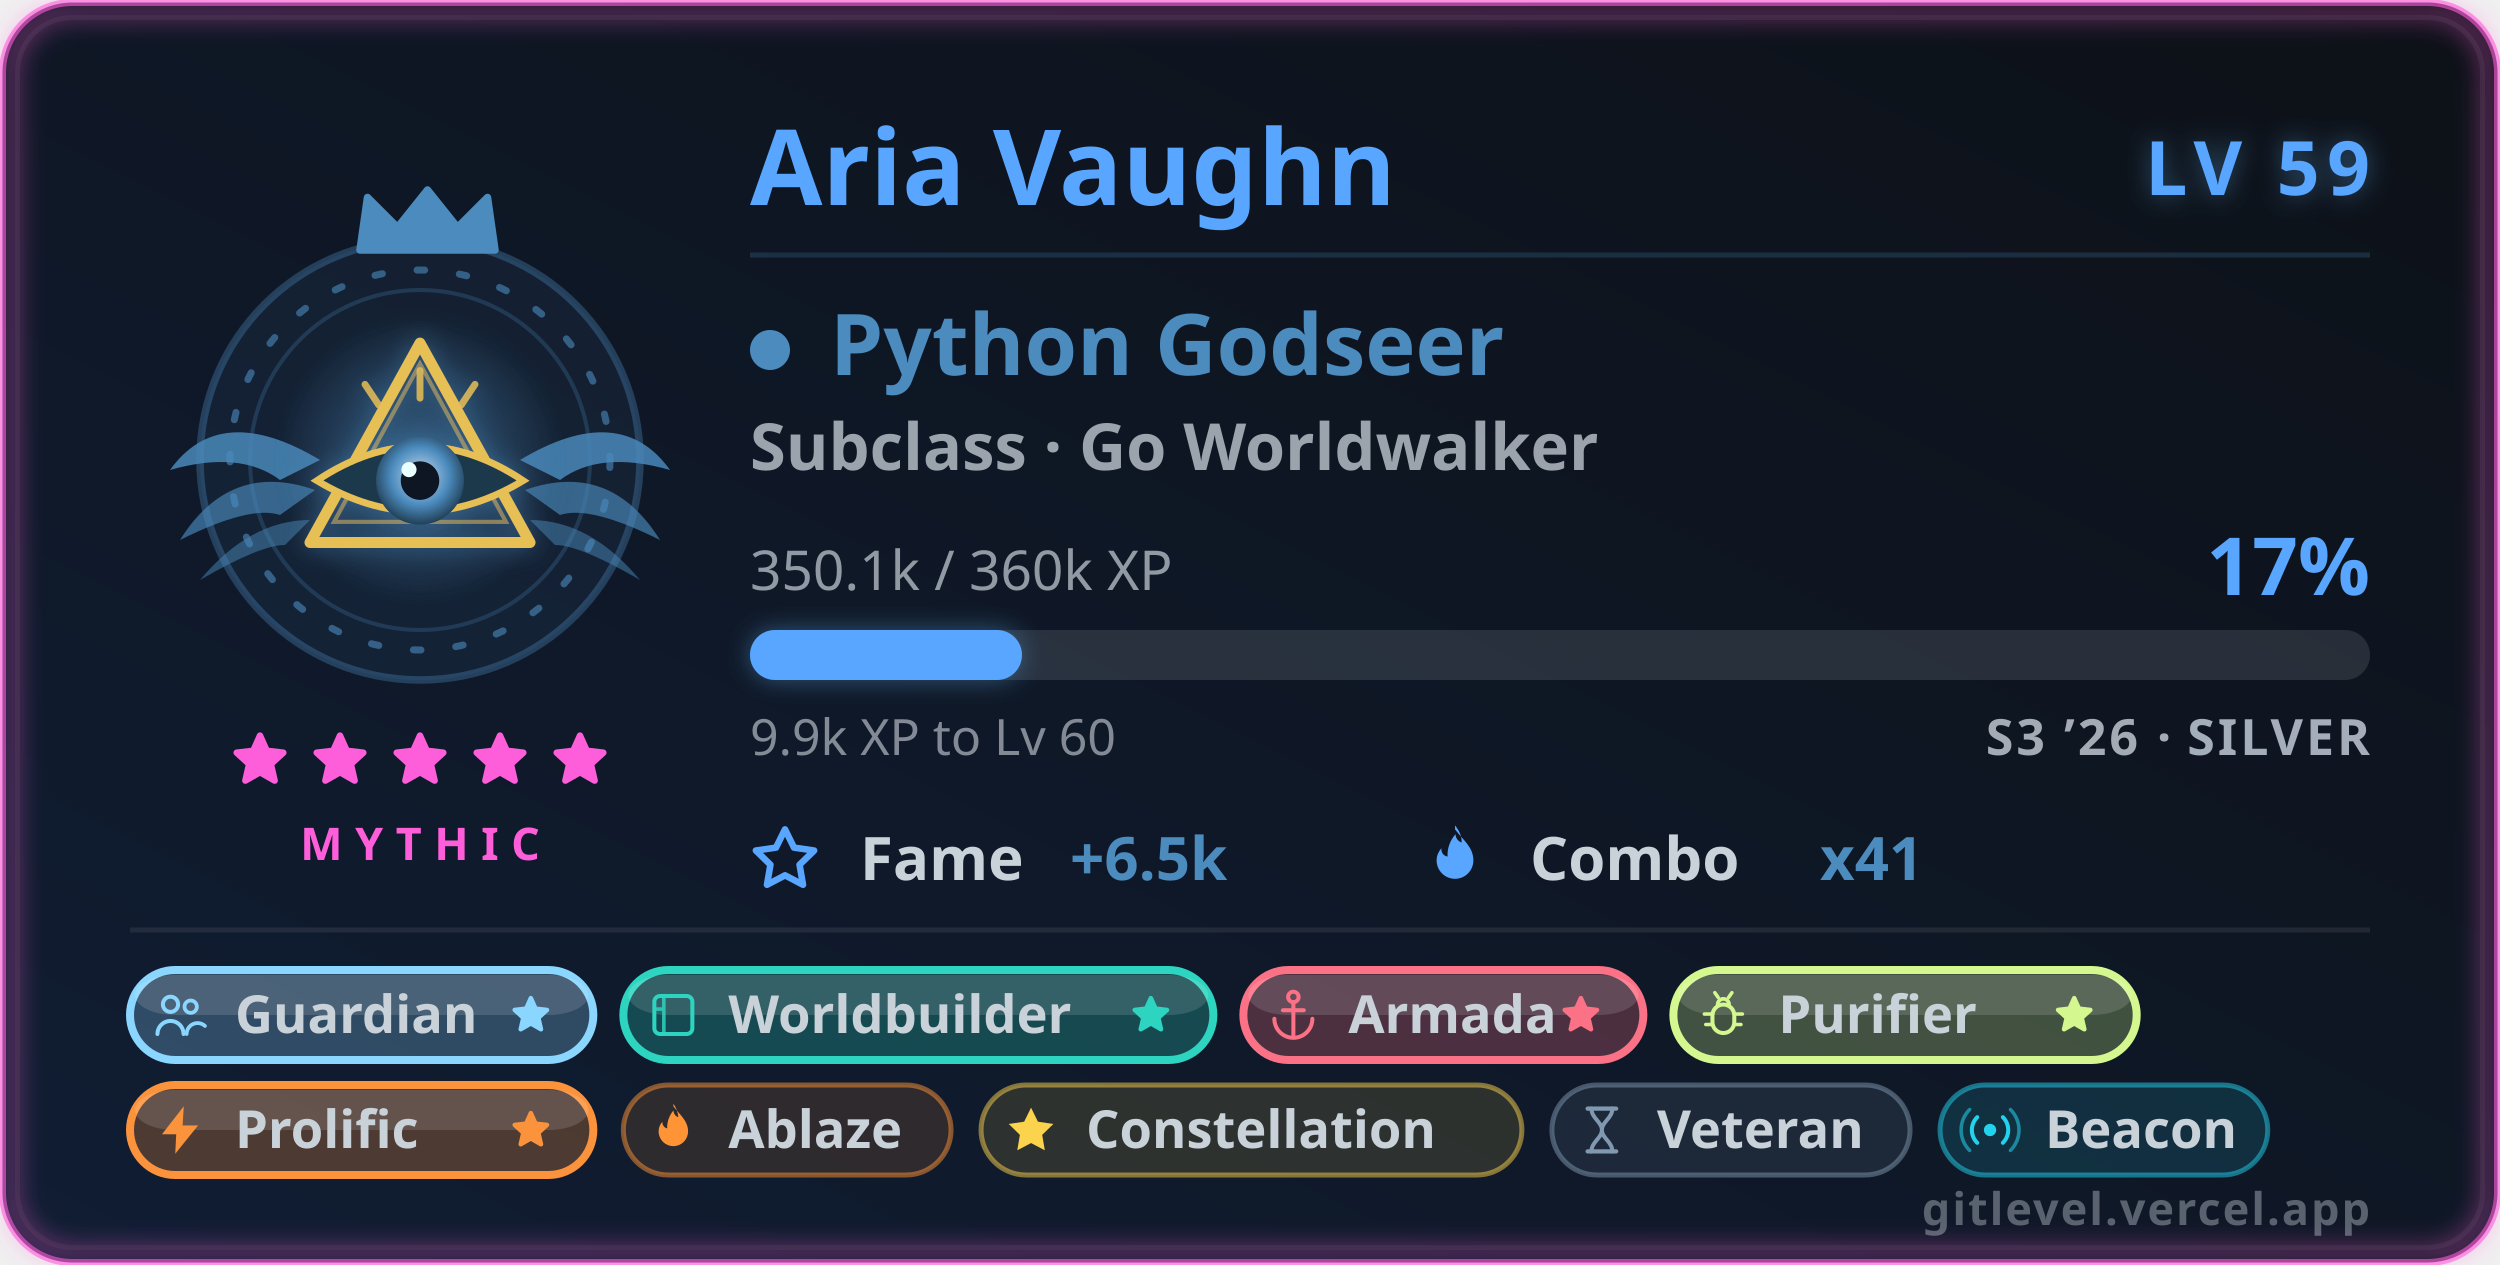
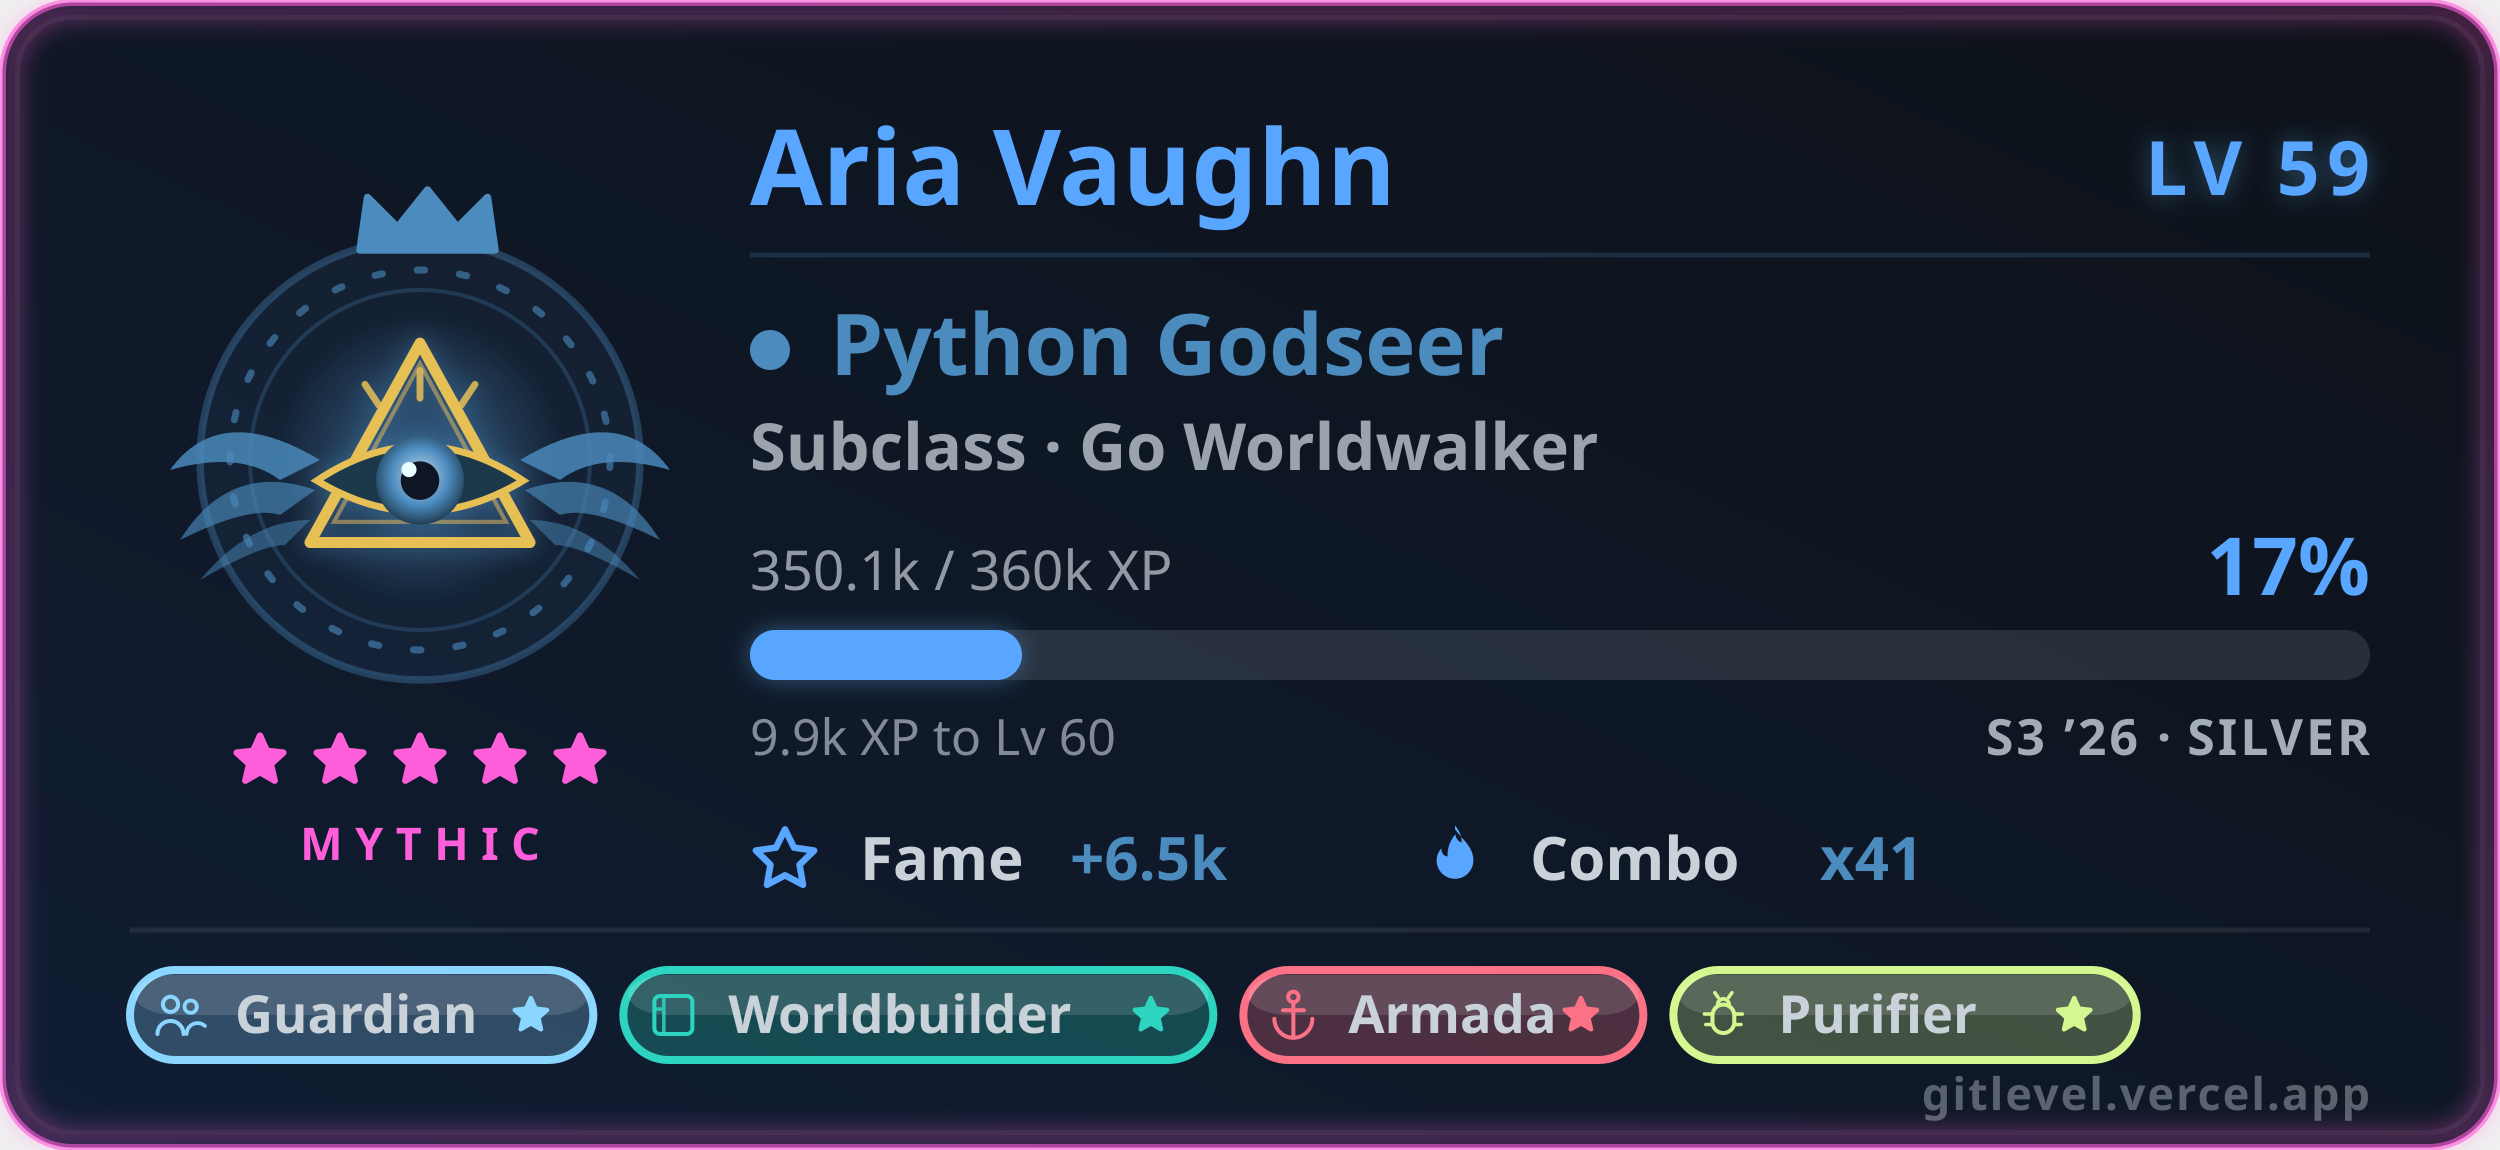
- <svg xmlns="http://www.w3.org/2000/svg" width="500" height="253" viewBox="0 0 500 253" role="img" aria-labelledby="card-title-a11y card-desc-a11y">
+ <svg xmlns="http://www.w3.org/2000/svg" width="500" height="230" viewBox="0 0 500 230" role="img" aria-labelledby="card-title-a11y card-desc-a11y">
  <style>
text { font-family: 'Segoe UI', Ubuntu, 'Helvetica Neue', sans-serif; }
.title { font-size: 18px; font-weight: 600; fill: #58a6ff; }
.title-icon { fill: #58a6ff; }
.icon { fill: #58a6ff; }


.gl-name { font-size: 21px; font-weight: 700; fill: #58a6ff; }
.gl-lvl { font-size: 15px; font-weight: 800; letter-spacing: 1.5px; fill: #58a6ff; }
.gl-class { font-size: 17px; font-weight: 700; fill: #4b8bbe; }
.gl-sub { font-size: 13px; font-weight: 600; fill: #c9d1d9; opacity: 0.75; }
.gl-meta { font-size: 11px; fill: #c9d1d9; opacity: 0.7; }
.gl-pct { font-size: 16px; font-weight: 800; fill: #58a6ff; }
.gl-chip-label { font-size: 12px; font-weight: 600; fill: #c9d1d9; }
.gl-chip-value { font-size: 12px; font-weight: 800; fill: #4b8bbe; }
.gl-hint { font-size: 10px; fill: #c9d1d9; opacity: 0.62; }
.gl-badge-label { font-size: 10.5px; font-weight: 600; }
.gl-rarity { font-size: 9px; font-weight: 700; letter-spacing: 2.5px; fill: #ff5edb; }
.gl-brand { font-size: 9px; font-weight: 600; letter-spacing: 0.4px; fill: #c9d1d9; opacity: 0.4; }
.gl-season { font-size: 10px; font-weight: 600; letter-spacing: 0.6px; fill: #c9d1d9; opacity: 0.8; }

</style>
  <defs>
    <linearGradient id="card-bg" x1="0" y1="0" x2="1" y2="1" gradientTransform="rotate(90, 0.5, 0.5)">
      <stop offset="0.0%" stop-color="#0d1117" />
      <stop offset="100.0%" stop-color="#101d33" />
    </linearGradient>
    <filter id="card-glow" x="-50%" y="-50%" width="200%" height="200%">
      <feGaussianBlur in="SourceGraphic" stdDeviation="3" result="blur" />
      <feFlood flood-color="#58a6ff" flood-opacity="0.55" result="tint" />
      <feComposite in="tint" in2="blur" operator="in" result="softGlow" />
      <feMerge>
        <feMergeNode in="softGlow" />
        <feMergeNode in="SourceGraphic" />
      </feMerge>
    </filter>
    <filter id="gl-glow" x="-60%" y="-60%" width="220%" height="220%">
      <feGaussianBlur in="SourceGraphic" stdDeviation="2.4" result="b" />
      <feFlood flood-color="#4b8bbe" flood-opacity="0.55" result="t" />
      <feComposite in="t" in2="b" operator="in" result="g" />
      <feMerge>
        <feMergeNode in="g" />
        <feMergeNode in="SourceGraphic" />
      </feMerge>
    </filter>
    <filter id="gl-rarity" x="-20%" y="-20%" width="140%" height="140%">
      <feGaussianBlur stdDeviation="2.4" />
    </filter>
  </defs>
-   <rect x="0.5" y="0.5" width="499" height="252" rx="14" fill="url(#card-bg)" stroke="#ff5edb" stroke-width="1.4" stroke-opacity="0.6" />
-   <rect x="3.5" y="3.5" width="493" height="246" rx="11" fill="none" stroke="#30363d" stroke-opacity="0.4" />
-   <rect x="2" y="2" width="496" height="249" rx="13" fill="none" stroke="#ff5edb" stroke-width="3.5" stroke-opacity="0.4" filter="url(#gl-rarity)" />
+   <rect x="0.5" y="0.5" width="499" height="229" rx="14" fill="url(#card-bg)" stroke="#ff5edb" stroke-width="1.4" stroke-opacity="0.6" />
+   <rect x="3.5" y="3.5" width="493" height="223" rx="11" fill="none" stroke="#30363d" stroke-opacity="0.4" />
+   <rect x="2" y="2" width="496" height="226" rx="13" fill="none" stroke="#ff5edb" stroke-width="3.5" stroke-opacity="0.4" filter="url(#gl-rarity)" />
  <g class="fade">
    <g class="">
      <g class="flourish">
        <g transform="translate(84,0)">
          <g transform="translate(0,92)" fill="#4b8bbe">
            <path d="M20 0 Q 40 -12 50 2 Q 36 -2 28 4 Z" opacity="0.82" />
            <path d="M21 6 Q 38 0 48 16 Q 34 9 28 11 Z" opacity="0.64" />
            <path d="M22 12 Q 34 12 44 24 Q 32 17 27 17 Z" opacity="0.48" />
          </g>
        </g>
        <g transform="translate(84,0) scale(-1,1)">
          <g transform="translate(0,92)" fill="#4b8bbe">
            <path d="M20 0 Q 40 -12 50 2 Q 36 -2 28 4 Z" opacity="0.82" />
            <path d="M21 6 Q 38 0 48 16 Q 34 9 28 11 Z" opacity="0.64" />
            <path d="M22 12 Q 34 12 44 24 Q 32 17 27 17 Z" opacity="0.48" />
          </g>
        </g>
      </g>
      <circle cx="84" cy="92" r="44" fill="#4b8bbe" fill-opacity="0.08" stroke="#4b8bbe" stroke-opacity="0.35" stroke-width="1.5" />
      <g class="">
        <circle cx="84" cy="92" r="38" fill="none" stroke="#4b8bbe" stroke-opacity="0.6" stroke-width="1.4" stroke-dasharray="1.5 7" stroke-linecap="round" />
        <circle cx="84" cy="92" r="34" fill="none" stroke="#4b8bbe" stroke-opacity="0.25" stroke-width="0.8" />
      </g>
      <g class="" filter="url(#gl-glow)">
        <svg class="" x="51" y="59" width="66" height="66" viewBox="0 0 48 48" aria-hidden="true">
          <defs>
            <radialGradient id="pyHalo" cx="0.5" cy="0.5" r="0.5">
              <stop offset="0" stop-color="#4b8bbe" stop-opacity="0.42" />
              <stop offset="1" stop-color="#4b8bbe" stop-opacity="0" />
            </radialGradient>
            <radialGradient id="pyIris" cx="0.5" cy="0.45" r="0.55">
              <stop offset="0" stop-color="#c9dcec" />
              <stop offset="0.6" stop-color="#4b8bbe" />
              <stop offset="1" stop-color="#223f55" />
            </radialGradient>
          </defs>
          <circle cx="24" cy="24" r="21" fill="url(#pyHalo)" />
          <path d="M24 7 L40 36 L8 36 Z" fill="none" stroke="#e6bf55" stroke-width="1.6" stroke-linejoin="round" />
          <path d="M24 10 L36.5 33 L11.5 33 Z" fill="none" stroke="#e6bf55" stroke-width="0.6" stroke-opacity="0.5" />
          <path d="M9 27 Q24 17 39 27 Q24 36 9 27 Z" fill="#1e384c" stroke="#e6bf55" stroke-width="1" />
          <circle cx="24" cy="27" r="6.4" fill="url(#pyIris)" />
          <circle cx="24" cy="27" r="2.8" fill="#0b1524" />
          <circle cx="22.4" cy="25.4" r="1.1" fill="#eaffff" />
          <g stroke="#e6bf55" stroke-width="1" stroke-linecap="round" stroke-opacity="0.85">
            <path d="M24 15 V11 M18 16 L16 13 M30 16 L32 13" />
          </g>
        </svg>
      </g>
      <g transform="translate(69, 36.5) scale(1.5)">
        <path d="M2 9 L3 2 L7 6 L11 1 L15 6 L19 2 L20 9 Z" fill="#4b8bbe" stroke="#4b8bbe" stroke-width="1" stroke-linejoin="round" />
      </g>
    </g>
    <g>
      <g class="" transform="translate(45.5, 145.5) scale(0.5416667)" fill="#ff5edb" stroke="#ff5edb" stroke-width="2.4" stroke-linejoin="round" stroke-linecap="round" opacity="1">
        <path d="M12 3 L14.5 8.6 L20.6 9.3 L16 13.5 L17.4 19.6 L12 16.5 L6.6 19.6 L8 13.5 L3.4 9.3 L9.5 8.6 Z" />
      </g>
      <g class="" transform="translate(61.5, 145.5) scale(0.5416667)" fill="#ff5edb" stroke="#ff5edb" stroke-width="2.4" stroke-linejoin="round" stroke-linecap="round" opacity="1">
        <path d="M12 3 L14.5 8.6 L20.6 9.3 L16 13.5 L17.4 19.6 L12 16.5 L6.6 19.6 L8 13.5 L3.4 9.3 L9.5 8.6 Z" />
      </g>
      <g class="" transform="translate(77.5, 145.5) scale(0.5416667)" fill="#ff5edb" stroke="#ff5edb" stroke-width="2.4" stroke-linejoin="round" stroke-linecap="round" opacity="1">
        <path d="M12 3 L14.5 8.6 L20.6 9.3 L16 13.5 L17.4 19.6 L12 16.5 L6.6 19.6 L8 13.5 L3.4 9.3 L9.5 8.6 Z" />
      </g>
      <g class="" transform="translate(93.5, 145.5) scale(0.5416667)" fill="#ff5edb" stroke="#ff5edb" stroke-width="2.4" stroke-linejoin="round" stroke-linecap="round" opacity="1">
        <path d="M12 3 L14.5 8.6 L20.6 9.3 L16 13.5 L17.4 19.6 L12 16.5 L6.6 19.6 L8 13.5 L3.4 9.3 L9.5 8.6 Z" />
      </g>
      <g class="" transform="translate(109.5, 145.5) scale(0.5416667)" fill="#ff5edb" stroke="#ff5edb" stroke-width="2.4" stroke-linejoin="round" stroke-linecap="round" opacity="1">
        <path d="M12 3 L14.5 8.6 L20.6 9.3 L16 13.5 L17.4 19.6 L12 16.5 L6.6 19.6 L8 13.5 L3.4 9.3 L9.5 8.6 Z" />
      </g>
    </g>
    <text class="gl-rarity" x="84" y="172" text-anchor="middle">MYTHIC</text>
  </g>
  <g class="fade" style="animation-delay:.15s">
    <text class="gl-name" x="150" y="41">Aria Vaughn</text>
    <text class="gl-lvl glow-pulse" x="474" y="39" text-anchor="end" filter="url(#gl-glow)">LV 59</text>
    <line x1="150" y1="51" x2="474" y2="51" stroke="#4b8bbe" stroke-opacity="0.22" stroke-width="1" />
    <circle cx="154" cy="70" r="4" fill="#4b8bbe" />
    <text class="gl-class" x="166" y="75">Python Godseer</text>
    <text class="gl-sub" x="150" y="94">Subclass · Go Worldwalker</text>
    <text class="gl-meta" x="150" y="118">350.1k / 360k XP</text>
    <text class="gl-pct " x="474" y="119" text-anchor="end">17%</text>
    <rect x="150" y="126" width="324" height="10" rx="5" fill="#c9d1d9" fill-opacity="0.14" />
    <rect class="xp-fill " x="150" y="126" width="54.399" height="10" rx="5" fill="#58a6ff" filter="url(#gl-glow)" />
    <text class="gl-hint" x="150" y="151">9.9k XP to Lv 60</text>
    <text class="gl-season" x="474" y="151" text-anchor="end">S3 ’26 · <tspan fill="#c9d3e0" font-weight="800">SILVER</tspan>
    </text>
    <g transform="translate(150, 176)">
      <svg class="icon" x="0" y="-11" width="14" height="14" viewBox="0 0 16 16" aria-hidden="true">
        <path fill-rule="evenodd" d="M8 .25a.75.75 0 0 1 .673.418l1.882 3.815 4.21.612a.75.75 0 0 1 .416 1.279l-3.046 2.97.719 4.192a.75.75 0 0 1-1.088.791L8 12.347l-3.766 1.98a.75.75 0 0 1-1.088-.79l.72-4.194L.818 6.374a.75.75 0 0 1 .416-1.28l4.21-.611L7.327.668A.75.75 0 0 1 8 .25zm0 2.445L6.615 5.5a.75.75 0 0 1-.564.41l-3.097.45 2.24 2.184a.75.75 0 0 1 .216.664l-.528 3.084 2.769-1.456a.75.75 0 0 1 .698 0l2.77 1.456-.53-3.084a.75.75 0 0 1 .216-.664l2.24-2.183-3.096-.45a.75.75 0 0 1-.564-.41L8 2.694v.001z" />
      </svg>
      <text class="gl-chip-label" x="22" y="0">Fame</text>
      <text class="gl-chip-value" x="64" y="0">+6.5k</text>
    </g>
    <g transform="translate(284, 176)">
      <svg class="icon" x="0" y="-11" width="14" height="14" viewBox="0 0 16 16" aria-hidden="true">
        <path fill-rule="evenodd" d="M8 1c1.7 2.3 4.2 4 4.2 7.1a4.2 4.2 0 0 1-8.4 0c0-1.1.4-2 1.1-2.8-.1 1 .5 1.8 1.4 1.9-.1-1.9.6-3.7 1.8-5.1.1 1 .6 1.6 1.4 1.9.1-1.4-.5-2.7-1.5-3.9z" />
      </svg>
      <text class="gl-chip-label" x="22" y="0">Combo</text>
      <text class="gl-chip-value" x="80" y="0">x41</text>
    </g>
  </g>
  <g class="fade" style="animation-delay:.2s">
    <line x1="26" y1="186" x2="474" y2="186" stroke="#c9d1d9" stroke-opacity="0.1" stroke-width="1" />
    <g>
      <rect x="26" y="194" width="92.669" height="18" rx="9" fill="#8ad6ff" fill-opacity="0.26" stroke="#8ad6ff" stroke-opacity="1" stroke-width="1.6" />
      <rect x="27" y="195" width="90.669" height="8" rx="8" fill="#ffffff" fill-opacity="0.13" />
      <g transform="translate(30.3, 197.3) scale(0.475)">
        <circle cx="8" cy="7.5" r="3.2" fill="none" stroke="#8ad6ff" stroke-width="1.7" />
        <path d="M2.5 20a5.5 5.5 0 0 1 11 0" fill="none" stroke="#8ad6ff" stroke-width="1.7" stroke-linecap="round" />
        <circle cx="16.5" cy="8.5" r="2.6" fill="none" stroke="#8ad6ff" stroke-width="1.6" />
        <path d="M14.8 20a4.6 4.6 0 0 1 7.7-3.4" fill="none" stroke="#8ad6ff" stroke-width="1.6" stroke-linecap="round" />
      </g>
      <text class="gl-badge-label" x="47" y="206.6" fill="#c9d1d9" font-weight="800">Guardian</text>
      <g class="" transform="translate(101.6688, 198.5) scale(0.375)" fill="#8ad6ff" stroke="#8ad6ff" stroke-width="2.4" stroke-linejoin="round" stroke-linecap="round" opacity="1">
        <path d="M12 3 L14.5 8.6 L20.6 9.3 L16 13.5 L17.4 19.6 L12 16.5 L6.6 19.6 L8 13.5 L3.4 9.3 L9.5 8.6 Z" />
      </g>
    </g>
    <g>
      <rect x="124.669" y="194" width="118.003" height="18" rx="9" fill="#2dd4bf" fill-opacity="0.26" stroke="#2dd4bf" stroke-opacity="1" stroke-width="1.6" />
      <rect x="125.669" y="195" width="116.003" height="8" rx="8" fill="#ffffff" fill-opacity="0.13" />
      <g transform="translate(128.9688, 197.3) scale(0.475)">
        <rect x="4" y="4" width="16" height="16" rx="2.4" fill="none" stroke="#2dd4bf" stroke-width="1.7" />
        <path d="M8 4v16 M4 9.5h4" fill="none" stroke="#2dd4bf" stroke-width="1.5" opacity="0.85" />
      </g>
      <text class="gl-badge-label" x="145.669" y="206.6" fill="#c9d1d9" font-weight="800">Worldbuilder</text>
      <g class="" transform="translate(225.672, 198.5) scale(0.375)" fill="#2dd4bf" stroke="#2dd4bf" stroke-width="2.4" stroke-linejoin="round" stroke-linecap="round" opacity="1">
        <path d="M12 3 L14.5 8.6 L20.6 9.3 L16 13.5 L17.4 19.6 L12 16.5 L6.6 19.6 L8 13.5 L3.4 9.3 L9.5 8.6 Z" />
      </g>
    </g>
    <g>
      <rect x="248.672" y="194" width="80.002" height="18" rx="9" fill="#fb7185" fill-opacity="0.26" stroke="#fb7185" stroke-opacity="1" stroke-width="1.6" />
      <rect x="249.672" y="195" width="78.002" height="8" rx="8" fill="#ffffff" fill-opacity="0.13" />
      <g transform="translate(252.972, 197.3) scale(0.475)">
        <circle cx="12" cy="4.4" r="2.2" fill="none" stroke="#fb7185" stroke-width="1.7" />
        <path d="M12 6.6V21M7.6 10h8.8" fill="none" stroke="#fb7185" stroke-width="1.7" stroke-linejoin="round" stroke-linecap="round" />
        <path d="M4 13.6a8 8 0 0 0 16 0" fill="none" stroke="#fb7185" stroke-width="1.7" stroke-linejoin="round" stroke-linecap="round" />
      </g>
      <text class="gl-badge-label" x="269.672" y="206.6" fill="#c9d1d9" font-weight="800">Armada</text>
      <g class="" transform="translate(311.6736, 198.5) scale(0.375)" fill="#fb7185" stroke="#fb7185" stroke-width="2.4" stroke-linejoin="round" stroke-linecap="round" opacity="1">
        <path d="M12 3 L14.5 8.6 L20.6 9.3 L16 13.5 L17.4 19.6 L12 16.5 L6.6 19.6 L8 13.5 L3.4 9.3 L9.5 8.6 Z" />
      </g>
    </g>
    <g>
      <rect x="334.674" y="194" width="92.669" height="18" rx="9" fill="#d4f88f" fill-opacity="0.26" stroke="#d4f88f" stroke-opacity="1" stroke-width="1.6" />
      <rect x="335.674" y="195" width="90.669" height="8" rx="8" fill="#ffffff" fill-opacity="0.13" />
      <g transform="translate(338.9736, 197.3) scale(0.475)">
        <rect x="7.4" y="7.6" width="9.2" height="12" rx="4.6" fill="none" stroke="#d4f88f" stroke-width="1.7" />
        <path d="M9.6 7.6a2.4 2.4 0 0 1 4.8 0" fill="none" stroke="#d4f88f" stroke-width="1.6" stroke-linejoin="round" stroke-linecap="round" />
        <path d="M7.4 11.6H4M16.6 11.6H20M7.4 16H4.6M16.6 16H19.4M9.8 4.6 8.4 2.6M14.2 4.6 15.6 2.6" fill="none" stroke="#d4f88f" stroke-width="1.5" stroke-linejoin="round" stroke-linecap="round" />
      </g>
      <text class="gl-badge-label" x="355.674" y="206.6" fill="#c9d1d9" font-weight="800">Purifier</text>
      <g class="" transform="translate(410.3424, 198.5) scale(0.375)" fill="#d4f88f" stroke="#d4f88f" stroke-width="2.4" stroke-linejoin="round" stroke-linecap="round" opacity="1">
        <path d="M12 3 L14.5 8.6 L20.6 9.3 L16 13.5 L17.4 19.6 L12 16.5 L6.6 19.6 L8 13.5 L3.4 9.3 L9.5 8.6 Z" />
      </g>
    </g>
-     <g>
-       <rect x="26" y="217" width="92.669" height="18" rx="9" fill="#fb923c" fill-opacity="0.26" stroke="#fb923c" stroke-opacity="1" stroke-width="1.6" />
-       <rect x="27" y="218" width="90.669" height="8" rx="8" fill="#ffffff" fill-opacity="0.13" />
-       <g transform="translate(30.3, 220.3) scale(0.475)">
-         <path d="M13.6 2 4.4 13.8h6L10 22l9.6-11.9h-6.5Z" fill="#fb923c" />
-       </g>
-       <text class="gl-badge-label" x="47" y="229.6" fill="#c9d1d9" font-weight="800">Prolific</text>
-       <g class="" transform="translate(101.6688, 221.5) scale(0.375)" fill="#fb923c" stroke="#fb923c" stroke-width="2.4" stroke-linejoin="round" stroke-linecap="round" opacity="1">
-         <path d="M12 3 L14.5 8.6 L20.6 9.3 L16 13.5 L17.4 19.6 L12 16.5 L6.6 19.6 L8 13.5 L3.4 9.3 L9.5 8.6 Z" />
-       </g>
-     </g>
-     <g>
-       <rect x="124.669" y="217" width="65.54" height="18" rx="9" fill="#ff9436" fill-opacity="0.13" stroke="#ff9436" stroke-opacity="0.5" stroke-width="1" />
-       <g transform="translate(128.9688, 220.3) scale(0.475)">
-         <path d="M12 2c2.5 3.4 6.2 6 6.2 10.6a6.2 6.2 0 0 1-12.4 0c0-1.6.6-3 1.6-4.1-.1 1.5.8 2.6 2 2.8-.1-2.8.9-5.4 2.6-7.5.2 1.5.9 2.4 2.1 2.8-.2-2-.8-4-2.1-5.6Z" fill="#ff9436" />
-       </g>
-       <text class="gl-badge-label" x="145.669" y="229.6" fill="#c9d1d9">Ablaze</text>
-     </g>
-     <g>
-       <rect x="196.209" y="217" width="108.17" height="18" rx="9" fill="#fcd34d" fill-opacity="0.13" stroke="#fcd34d" stroke-opacity="0.5" stroke-width="1" />
-       <g transform="translate(200.5088, 220.3) scale(0.475)">
-         <path d="M12 2.6 14.9 8.5 21.4 9.45 16.7 14.05 17.8 20.55 12 17.5 6.2 20.55 7.3 14.05 2.6 9.45 9.1 8.5Z" fill="#fcd34d" />
-       </g>
-       <text class="gl-badge-label" x="217.209" y="229.6" fill="#c9d1d9">Constellation</text>
-     </g>
-     <g>
-       <rect x="310.379" y="217" width="71.63" height="18" rx="9" fill="#8098b0" fill-opacity="0.13" stroke="#8098b0" stroke-opacity="0.5" stroke-width="1" />
-       <g transform="translate(314.6788, 220.3) scale(0.475)">
-         <path d="M6 3h12M6 21h12" fill="none" stroke="#8098b0" stroke-width="1.8" stroke-linejoin="round" stroke-linecap="round" />
-         <path d="M7.6 3c0 4 4.4 5.6 4.4 9s-4.4 5-4.4 9M16.4 3c0 4-4.4 5.6-4.4 9s4.4 5 4.4 9" fill="none" stroke="#8098b0" stroke-width="1.7" stroke-linejoin="round" stroke-linecap="round" />
-       </g>
-       <text class="gl-badge-label" x="331.379" y="229.6" fill="#c9d1d9">Veteran</text>
-     </g>
-     <g>
-       <rect x="388.009" y="217" width="65.54" height="18" rx="9" fill="#22d3ee" fill-opacity="0.13" stroke="#22d3ee" stroke-opacity="0.5" stroke-width="1" />
-       <g transform="translate(392.3088, 220.3) scale(0.475)">
-         <circle cx="12" cy="12" r="2.6" fill="#22d3ee" />
-         <path d="M6.6 6.6a7.6 7.6 0 0 0 0 10.8M17.4 6.6a7.6 7.6 0 0 1 0 10.8" fill="none" stroke="#22d3ee" stroke-width="1.7" stroke-linejoin="round" stroke-linecap="round" />
-         <path d="M3.4 3.4a12.1 12.1 0 0 0 0 17.2M20.6 3.4a12.1 12.1 0 0 1 0 17.2" fill="none" stroke="#22d3ee" stroke-width="1.5" stroke-linejoin="round" stroke-linecap="round" opacity="0.55" />
-       </g>
-       <text class="gl-badge-label" x="409.009" y="229.6" fill="#c9d1d9">Beacon</text>
-     </g>
  </g>
-   <text class="gl-brand" x="474" y="245" text-anchor="end">gitlevel.vercel.app</text>
+   <text class="gl-brand" x="474" y="222" text-anchor="end">gitlevel.vercel.app</text>
</svg>
